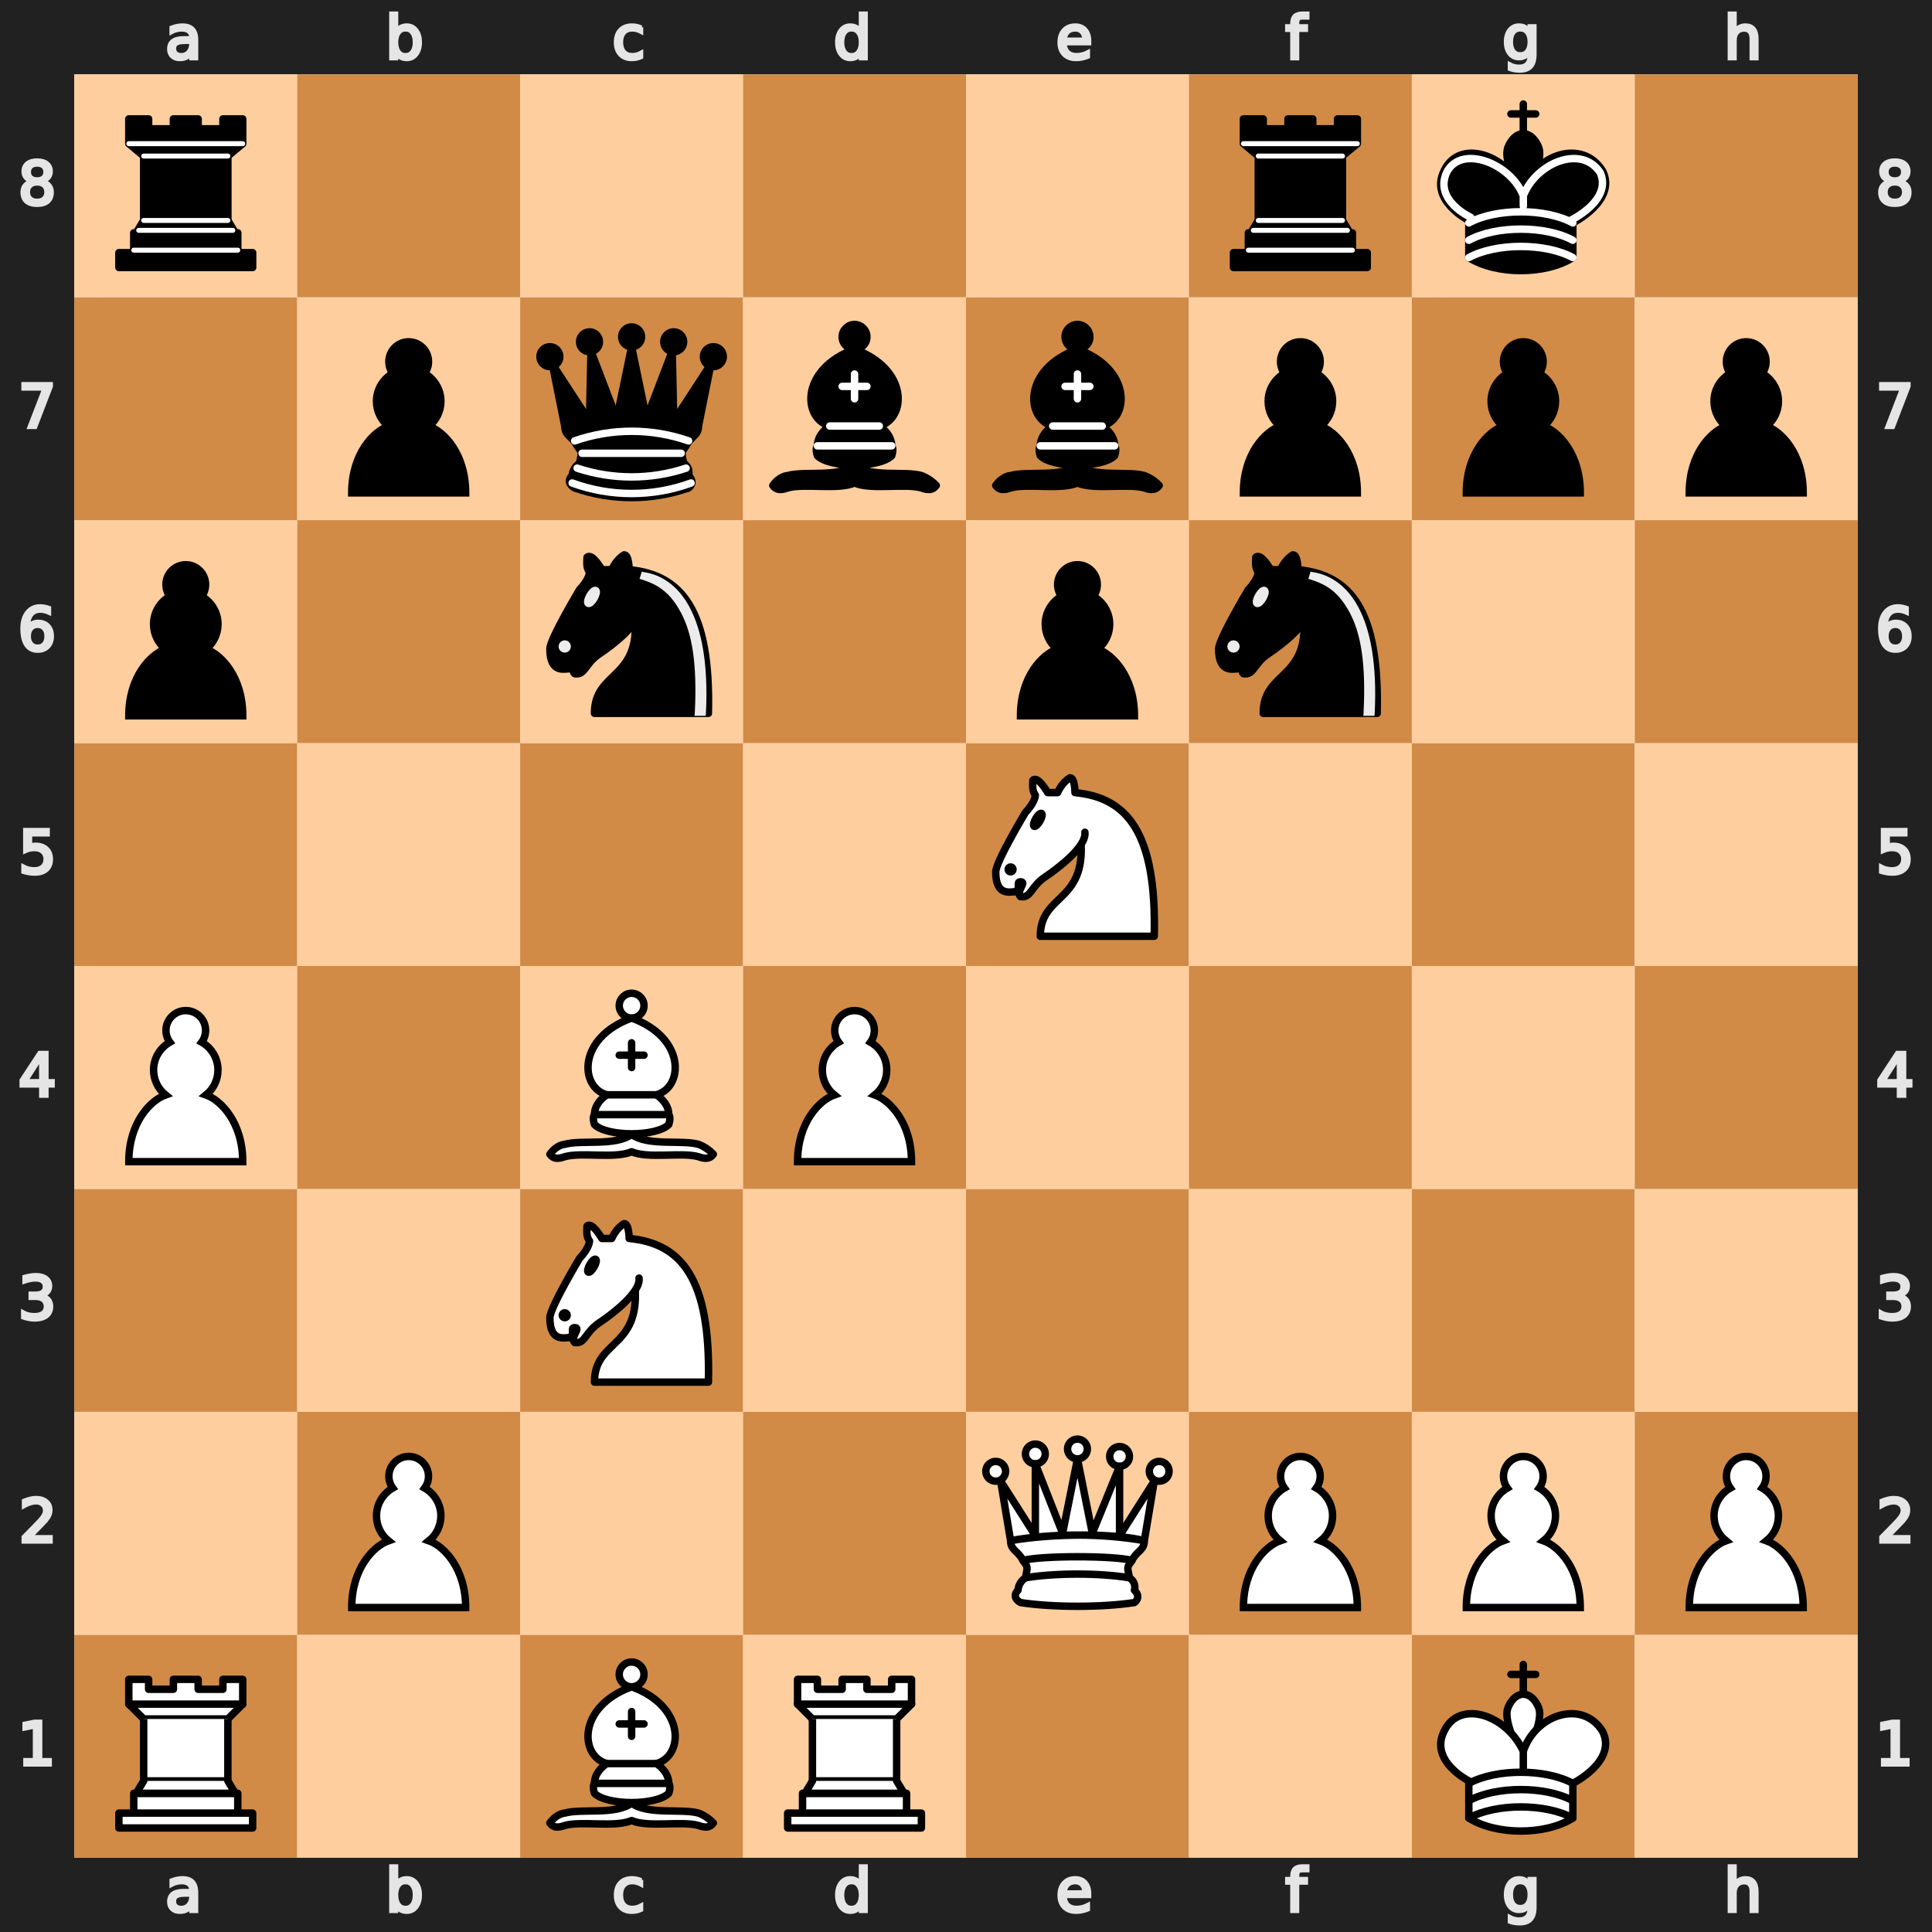
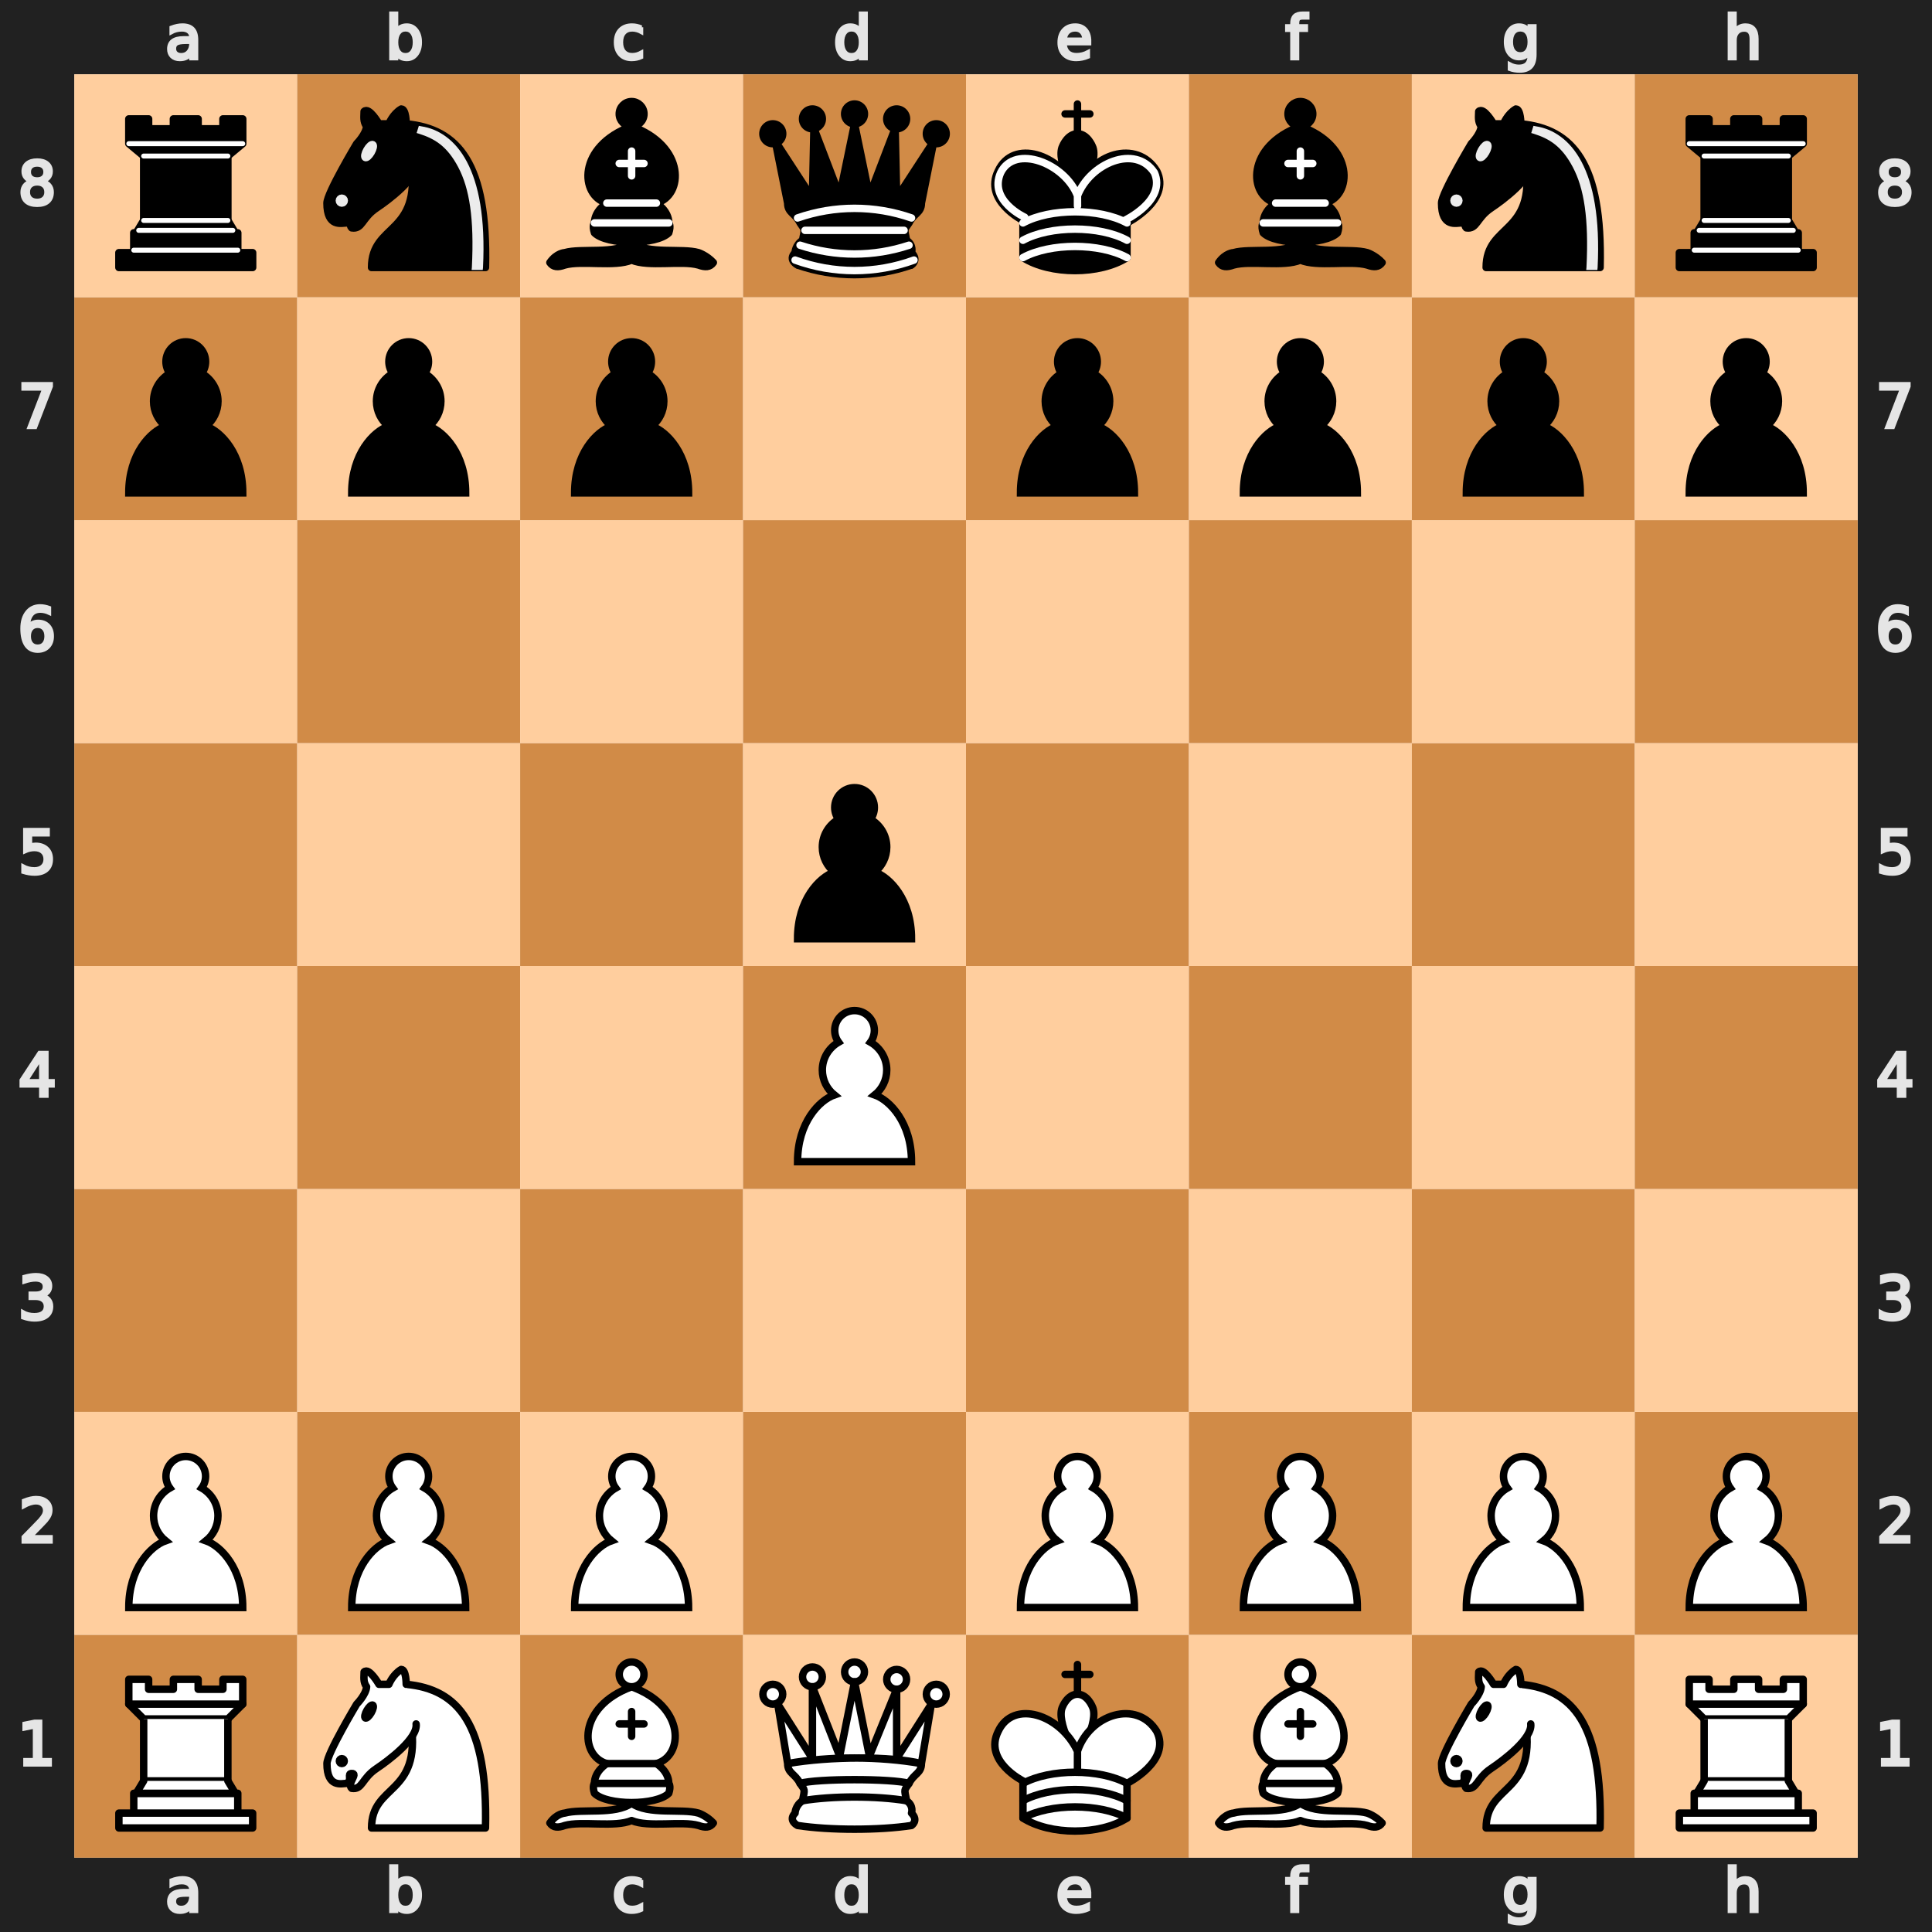
<svg xmlns="http://www.w3.org/2000/svg" xmlns:xlink="http://www.w3.org/1999/xlink" viewBox="0 0 390 390">
  <defs>
    <g id="white-pawn" class="white pawn">
      <path d="M22.5 9c-2.21 0-4 1.79-4 4 0 .89.29 1.71.78 2.38C17.33 16.5 16 18.59 16 21c0 2.03.94 3.84 2.41 5.03-3 1.06-7.41 5.55-7.41 13.47h23c0-7.92-4.41-12.41-7.41-13.47 1.47-1.19 2.41-3 2.41-5.03 0-2.41-1.33-4.5-3.28-5.62.49-.67.78-1.49.78-2.38 0-2.21-1.79-4-4-4z" fill="#fff" stroke="#000" stroke-width="1.5" stroke-linecap="round" />
    </g>
    <g id="white-knight" class="white knight" fill="none" fill-rule="evenodd" stroke="#000" stroke-width="1.5" stroke-linecap="round" stroke-linejoin="round">
      <path d="M 22,10 C 32.5,11 38.5,18 38,39 L 15,39 C 15,30 25,32.5 23,18" style="fill:#ffffff; stroke:#000000;" />
      <path d="M 24,18 C 24.38,20.91 18.45,25.37 16,27 C 13,29 13.18,31.34 11,31 C 9.958,30.06 12.41,27.96 11,28 C 10,28 11.19,29.23 10,30 C 9,30 5.997,31 6,26 C 6,24 12,14 12,14 C 12,14 13.89,12.1 14,10.5 C 13.27,9.506 13.5,8.5 13.5,7.5 C 14.5,6.5 16.5,10 16.5,10 L 18.5,10 C 18.5,10 19.28,8.008 21,7 C 22,7 22,10 22,10" style="fill:#ffffff; stroke:#000000;" />
      <path d="M 9.5 25.5 A 0.5 0.5 0 1 1 8.5,25.5 A 0.5 0.5 0 1 1 9.5 25.5 z" style="fill:#000000; stroke:#000000;" />
      <path d="M 15 15.5 A 0.5 1.5 0 1 1 14,15.5 A 0.5 1.5 0 1 1 15 15.5 z" transform="matrix(0.866,0.5,-0.5,0.866,9.693,-5.173)" style="fill:#000000; stroke:#000000;" />
    </g>
    <g id="white-bishop" class="white bishop" fill="none" fill-rule="evenodd" stroke="#000" stroke-width="1.5" stroke-linecap="round" stroke-linejoin="round">
      <g fill="#fff" stroke-linecap="butt">
        <path d="M9 36c3.39-.97 10.11.43 13.5-2 3.39 2.43 10.11 1.03 13.5 2 0 0 1.65.54 3 2-.68.97-1.65.99-3 .5-3.39-.97-10.11.46-13.5-1-3.39 1.46-10.11.03-13.5 1-1.354.49-2.323.47-3-.5 1.354-1.94 3-2 3-2zM15 32c2.5 2.5 12.5 2.5 15 0 .5-1.5 0-2 0-2 0-2.5-2.5-4-2.5-4 5.5-1.5 6-11.5-5-15.5-11 4-10.5 14-5 15.5 0 0-2.5 1.5-2.5 4 0 0-.5.5 0 2zM25 8a2.5 2.5 0 1 1-5 0 2.5 2.5 0 1 1 5 0z" />
      </g>
      <path d="M17.5 26h10M15 30h15m-7.5-14.5v5M20 18h5" stroke-linejoin="miter" />
    </g>
    <g id="white-rook" class="white rook" fill="#fff" fill-rule="evenodd" stroke="#000" stroke-width="1.5" stroke-linecap="round" stroke-linejoin="round">
      <path d="M9 39h27v-3H9v3zM12 36v-4h21v4H12zM11 14V9h4v2h5V9h5v2h5V9h4v5" stroke-linecap="butt" />
      <path d="M34 14l-3 3H14l-3-3" />
      <path d="M31 17v12.5H14V17" stroke-linecap="butt" stroke-linejoin="miter" />
      <path d="M31 29.5l1.5 2.5h-20l1.5-2.5" />
      <path d="M11 14h23" fill="none" stroke-linejoin="miter" />
    </g>
    <g id="white-queen" class="white queen" fill="#fff" fill-rule="evenodd" stroke="#000" stroke-width="1.5" stroke-linecap="round" stroke-linejoin="round">
      <path d="M8 12a2 2 0 1 1-4 0 2 2 0 1 1 4 0zM24.5 7.5a2 2 0 1 1-4 0 2 2 0 1 1 4 0zM41 12a2 2 0 1 1-4 0 2 2 0 1 1 4 0zM16 8.5a2 2 0 1 1-4 0 2 2 0 1 1 4 0zM33 9a2 2 0 1 1-4 0 2 2 0 1 1 4 0z" />
      <path d="M9 26c8.5-1.5 21-1.5 27 0l2-12-7 11V11l-5.5 13.5-3-15-3 15-5.5-14V25L7 14l2 12zM9 26c0 2 1.5 2 2.5 4 1 1.5 1 1 .5 3.5-1.5 1-1.5 2.5-1.5 2.5-1.5 1.5.5 2.5.5 2.5 6.5 1 16.5 1 23 0 0 0 1.5-1 0-2.5 0 0 .5-1.5-1-2.5-.5-2.5-.5-2 .5-3.5 1-2 2.5-2 2.5-4-8.5-1.5-18.5-1.5-27 0z" stroke-linecap="butt" />
      <path d="M11.5 30c3.5-1 18.5-1 22 0M12 33.5c6-1 15-1 21 0" fill="none" />
    </g>
    <g id="white-king" class="white king" fill="none" fill-rule="evenodd" stroke="#000" stroke-width="1.5" stroke-linecap="round" stroke-linejoin="round">
      <path d="M22.5 11.63V6M20 8h5" stroke-linejoin="miter" />
      <path d="M22.5 25s4.5-7.5 3-10.5c0 0-1-2.5-3-2.5s-3 2.5-3 2.5c-1.5 3 3 10.5 3 10.5" fill="#fff" stroke-linecap="butt" stroke-linejoin="miter" />
      <path d="M11.5 37c5.5 3.5 15.5 3.5 21 0v-7s9-4.5 6-10.5c-4-6.5-13.5-3.5-16 4V27v-3.5c-3.5-7.5-13-10.5-16-4-3 6 5 10 5 10V37z" fill="#fff" />
      <path d="M11.5 30c5.5-3 15.5-3 21 0m-21 3.5c5.5-3 15.5-3 21 0m-21 3.5c5.5-3 15.5-3 21 0" />
    </g>
    <g id="black-pawn" class="black pawn">
      <path d="M22.5 9c-2.21 0-4 1.79-4 4 0 .89.29 1.71.78 2.38C17.33 16.5 16 18.59 16 21c0 2.03.94 3.84 2.41 5.03-3 1.06-7.41 5.55-7.41 13.47h23c0-7.92-4.41-12.41-7.41-13.47 1.47-1.19 2.41-3 2.41-5.03 0-2.41-1.33-4.5-3.28-5.62.49-.67.78-1.49.78-2.38 0-2.21-1.79-4-4-4z" fill="#000" stroke="#000" stroke-width="1.5" stroke-linecap="round" />
    </g>
    <g id="black-knight" class="black knight" fill="none" fill-rule="evenodd" stroke="#000" stroke-width="1.5" stroke-linecap="round" stroke-linejoin="round">
      <path d="M 22,10 C 32.5,11 38.5,18 38,39 L 15,39 C 15,30 25,32.5 23,18" style="fill:#000000; stroke:#000000;" />
      <path d="M 24,18 C 24.38,20.91 18.45,25.37 16,27 C 13,29 13.18,31.34 11,31 C 9.958,30.06 12.41,27.96 11,28 C 10,28 11.19,29.23 10,30 C 9,30 5.997,31 6,26 C 6,24 12,14 12,14 C 12,14 13.89,12.1 14,10.5 C 13.27,9.506 13.5,8.5 13.5,7.5 C 14.5,6.5 16.5,10 16.5,10 L 18.5,10 C 18.5,10 19.28,8.008 21,7 C 22,7 22,10 22,10" style="fill:#000000; stroke:#000000;" />
      <path d="M 9.5 25.5 A 0.5 0.5 0 1 1 8.5,25.5 A 0.5 0.5 0 1 1 9.5 25.5 z" style="fill:#ececec; stroke:#ececec;" />
      <path d="M 15 15.5 A 0.5 1.5 0 1 1 14,15.5 A 0.5 1.5 0 1 1 15 15.5 z" transform="matrix(0.866,0.5,-0.5,0.866,9.693,-5.173)" style="fill:#ececec; stroke:#ececec;" />
      <path d="M 24.55,10.4 L 24.1,11.85 L 24.6,12 C 27.75,13 30.25,14.49 32.5,18.75 C 34.75,23.01 35.75,29.06 35.25,39 L 35.2,39.5 L 37.45,39.5 L 37.5,39 C 38,28.94 36.62,22.15 34.25,17.66 C 31.88,13.17 28.46,11.02 25.06,10.5 L 24.55,10.4 z " style="fill:#ececec; stroke:none;" />
    </g>
    <g id="black-bishop" class="black bishop" fill="none" fill-rule="evenodd" stroke="#000" stroke-width="1.5" stroke-linecap="round" stroke-linejoin="round">
      <path d="M9 36c3.39-.97 10.11.43 13.5-2 3.39 2.43 10.11 1.03 13.5 2 0 0 1.65.54 3 2-.68.97-1.65.99-3 .5-3.39-.97-10.11.46-13.5-1-3.39 1.46-10.11.03-13.5 1-1.354.49-2.323.47-3-.5 1.354-1.94 3-2 3-2zm6-4c2.5 2.5 12.5 2.5 15 0 .5-1.5 0-2 0-2 0-2.5-2.5-4-2.5-4 5.5-1.5 6-11.5-5-15.5-11 4-10.5 14-5 15.5 0 0-2.5 1.5-2.5 4 0 0-.5.5 0 2zM25 8a2.5 2.5 0 1 1-5 0 2.5 2.5 0 1 1 5 0z" fill="#000" stroke-linecap="butt" />
      <path d="M17.5 26h10M15 30h15m-7.5-14.5v5M20 18h5" stroke="#fff" stroke-linejoin="miter" />
    </g>
    <g id="black-rook" class="black rook" fill="#000" fill-rule="evenodd" stroke="#000" stroke-width="1.5" stroke-linecap="round" stroke-linejoin="round">
      <path d="M9 39h27v-3H9v3zM12.5 32l1.5-2.5h17l1.5 2.5h-20zM12 36v-4h21v4H12z" stroke-linecap="butt" />
      <path d="M14 29.5v-13h17v13H14z" stroke-linecap="butt" stroke-linejoin="miter" />
      <path d="M14 16.5L11 14h23l-3 2.5H14zM11 14V9h4v2h5V9h5v2h5V9h4v5H11z" stroke-linecap="butt" />
      <path d="M12 35.5h21M13 31.5h19M14 29.5h17M14 16.5h17M11 14h23" fill="none" stroke="#fff" stroke-width="1" stroke-linejoin="miter" />
    </g>
    <g id="black-queen" class="black queen" fill="#000" fill-rule="evenodd" stroke="#000" stroke-width="1.5" stroke-linecap="round" stroke-linejoin="round">
      <g fill="#000" stroke="none">
        <circle cx="6" cy="12" r="2.75" />
        <circle cx="14" cy="9" r="2.75" />
        <circle cx="22.5" cy="8" r="2.75" />
        <circle cx="31" cy="9" r="2.75" />
        <circle cx="39" cy="12" r="2.75" />
      </g>
      <path d="M9 26c8.5-1.5 21-1.5 27 0l2.5-12.5L31 25l-.3-14.1-5.2 13.6-3-14.5-3 14.5-5.2-13.6L14 25 6.5 13.5 9 26zM9 26c0 2 1.5 2 2.5 4 1 1.5 1 1 .5 3.5-1.5 1-1.5 2.5-1.5 2.5-1.5 1.5.5 2.5.5 2.5 6.5 1 16.5 1 23 0 0 0 1.5-1 0-2.5 0 0 .5-1.5-1-2.5-.5-2.5-.5-2 .5-3.5 1-2 2.5-2 2.5-4-8.5-1.5-18.5-1.5-27 0z" stroke-linecap="butt" />
      <path d="M11 38.5a35 35 1 0 0 23 0" fill="none" stroke-linecap="butt" />
      <path d="M11 29a35 35 1 0 1 23 0M12.5 31.5h20M11.5 34.5a35 35 1 0 0 22 0M10.5 37.5a35 35 1 0 0 24 0" fill="none" stroke="#fff" />
    </g>
    <g id="black-king" class="black king" fill="none" fill-rule="evenodd" stroke="#000" stroke-width="1.5" stroke-linecap="round" stroke-linejoin="round">
      <path d="M22.5 11.63V6" stroke-linejoin="miter" />
      <path d="M22.5 25s4.5-7.5 3-10.5c0 0-1-2.5-3-2.5s-3 2.5-3 2.5c-1.5 3 3 10.5 3 10.5" fill="#000" stroke-linecap="butt" stroke-linejoin="miter" />
      <path d="M11.5 37c5.5 3.5 15.5 3.5 21 0v-7s9-4.5 6-10.5c-4-6.5-13.5-3.5-16 4V27v-3.5c-3.5-7.5-13-10.5-16-4-3 6 5 10 5 10V37z" fill="#000" />
      <path d="M20 8h5" stroke-linejoin="miter" />
      <path d="M32 29.5s8.5-4 6.03-9.65C34.15 14 25 18 22.5 24.5l.01 2.1-.01-2.1C20 18 9.906 14 6.997 19.85c-2.497 5.65 4.853 9 4.853 9M11.5 30c5.5-3 15.5-3 21 0m-21 3.5c5.5-3 15.5-3 21 0m-21 3.5c5.5-3 15.5-3 21 0" stroke="#fff" />
    </g>
  </defs>
  <rect x="7.5" y="7.5" width="375" height="375" fill="none" stroke="#212121" stroke-width="15" />
  <g transform="translate(20, 1) scale(0.75, 0.75)" fill="#e5e5e5" stroke="#e5e5e5">
    <path d="M23.328 10.016q-1.742 0-2.414.398-.672.398-.672 1.36 0 .765.5 1.218.508.445 1.375.445 1.196 0 1.914-.843.727-.852.727-2.258v-.32zm2.867-.594v4.992h-1.437v-1.328q-.492.797-1.227 1.18-.734.375-1.797.375-1.343 0-2.14-.75-.79-.758-.79-2.024 0-1.476.985-2.226.992-.75 2.953-.75h2.016V8.75q0-.992-.656-1.531-.649-.547-1.829-.547-.75 0-1.46.18-.711.18-1.368.539V6.062q.79-.304 1.532-.453.742-.156 1.445-.156 1.898 0 2.836.984.937.985.937 2.985z" />
  </g>
  <g transform="translate(20, 375) scale(0.75, 0.75)" fill="#e5e5e5" stroke="#e5e5e5">
    <path d="M23.328 10.016q-1.742 0-2.414.398-.672.398-.672 1.36 0 .765.5 1.218.508.445 1.375.445 1.196 0 1.914-.843.727-.852.727-2.258v-.32zm2.867-.594v4.992h-1.437v-1.328q-.492.797-1.227 1.18-.734.375-1.797.375-1.343 0-2.14-.75-.79-.758-.79-2.024 0-1.476.985-2.226.992-.75 2.953-.75h2.016V8.75q0-.992-.656-1.531-.649-.547-1.829-.547-.75 0-1.46.18-.711.18-1.368.539V6.062q.79-.304 1.532-.453.742-.156 1.445-.156 1.898 0 2.836.984.937.985.937 2.985z" />
  </g>
  <g transform="translate(65, 1) scale(0.75, 0.75)" fill="#e5e5e5" stroke="#e5e5e5">
    <path d="M24.922 10.047q0-1.586-.656-2.485-.649-.906-1.79-.906-1.14 0-1.796.906-.649.899-.649 2.485 0 1.586.649 2.492.656.898 1.797.898 1.14 0 1.789-.898.656-.906.656-2.492zm-4.89-3.055q.452-.781 1.14-1.156.695-.383 1.656-.383 1.594 0 2.586 1.266 1 1.265 1 3.328 0 2.062-1 3.328-.992 1.266-2.586 1.266-.96 0-1.656-.375-.688-.383-1.14-1.164v1.312h-1.446V2.258h1.445z" />
  </g>
  <g transform="translate(65, 375) scale(0.75, 0.75)" fill="#e5e5e5" stroke="#e5e5e5">
    <path d="M24.922 10.047q0-1.586-.656-2.485-.649-.906-1.79-.906-1.14 0-1.796.906-.649.899-.649 2.485 0 1.586.649 2.492.656.898 1.797.898 1.14 0 1.789-.898.656-.906.656-2.492zm-4.89-3.055q.452-.781 1.14-1.156.695-.383 1.656-.383 1.594 0 2.586 1.266 1 1.265 1 3.328 0 2.062-1 3.328-.992 1.266-2.586 1.266-.96 0-1.656-.375-.688-.383-1.14-1.164v1.312h-1.446V2.258h1.445z" />
  </g>
  <g transform="translate(110, 1) scale(0.75, 0.75)" fill="#e5e5e5" stroke="#e5e5e5">
    <path d="M25.96 6v1.344q-.608-.336-1.226-.5-.609-.172-1.234-.172-1.398 0-2.172.89-.773.883-.773 2.485 0 1.601.773 2.492.774.883 2.172.883.625 0 1.234-.164.618-.172 1.227-.508v1.328q-.602.281-1.25.422-.64.14-1.367.14-1.977 0-3.14-1.242-1.165-1.242-1.165-3.351 0-2.14 1.172-3.367 1.18-1.227 3.227-1.227.664 0 1.296.14.633.134 1.227.407z" />
  </g>
  <g transform="translate(110, 375) scale(0.75, 0.75)" fill="#e5e5e5" stroke="#e5e5e5">
    <path d="M25.96 6v1.344q-.608-.336-1.226-.5-.609-.172-1.234-.172-1.398 0-2.172.89-.773.883-.773 2.485 0 1.601.773 2.492.774.883 2.172.883.625 0 1.234-.164.618-.172 1.227-.508v1.328q-.602.281-1.25.422-.64.14-1.367.14-1.977 0-3.14-1.242-1.165-1.242-1.165-3.351 0-2.14 1.172-3.367 1.18-1.227 3.227-1.227.664 0 1.296.14.633.134 1.227.407z" />
  </g>
  <g transform="translate(155, 1) scale(0.75, 0.75)" fill="#e5e5e5" stroke="#e5e5e5">
    <path d="M24.973 6.992V2.258h1.437v12.156h-1.437v-1.312q-.453.78-1.149 1.164-.687.375-1.656.375-1.586 0-2.586-1.266-.992-1.266-.992-3.328 0-2.063.992-3.328 1-1.266 2.586-1.266.969 0 1.656.383.696.375 1.149 1.156zm-4.899 3.055q0 1.586.649 2.492.656.898 1.797.898 1.14 0 1.796-.898.657-.906.657-2.492 0-1.586-.657-2.485-.656-.906-1.796-.906-1.141 0-1.797.906-.649.899-.649 2.485z" />
  </g>
  <g transform="translate(155, 375) scale(0.75, 0.75)" fill="#e5e5e5" stroke="#e5e5e5">
    <path d="M24.973 6.992V2.258h1.437v12.156h-1.437v-1.312q-.453.78-1.149 1.164-.687.375-1.656.375-1.586 0-2.586-1.266-.992-1.266-.992-3.328 0-2.063.992-3.328 1-1.266 2.586-1.266.969 0 1.656.383.696.375 1.149 1.156zm-4.899 3.055q0 1.586.649 2.492.656.898 1.797.898 1.14 0 1.796-.898.657-.906.657-2.492 0-1.586-.657-2.485-.656-.906-1.796-.906-1.141 0-1.797.906-.649.899-.649 2.485z" />
  </g>
  <g transform="translate(200, 1) scale(0.75, 0.75)" fill="#e5e5e5" stroke="#e5e5e5">
    <path d="M26.555 9.68v.703h-6.61q.094 1.484.89 2.265.806.774 2.235.774.828 0 1.602-.203.781-.203 1.547-.61v1.36q-.774.328-1.586.5-.813.172-1.649.172-2.093 0-3.32-1.22-1.219-1.218-1.219-3.296 0-2.148 1.157-3.406 1.164-1.266 3.132-1.266 1.766 0 2.79 1.14 1.03 1.134 1.03 3.087zm-1.438-.422q-.015-1.18-.664-1.883-.64-.703-1.703-.703-1.203 0-1.93.68-.718.68-.828 1.914z" />
  </g>
  <g transform="translate(200, 375) scale(0.75, 0.75)" fill="#e5e5e5" stroke="#e5e5e5">
    <path d="M26.555 9.68v.703h-6.61q.094 1.484.89 2.265.806.774 2.235.774.828 0 1.602-.203.781-.203 1.547-.61v1.36q-.774.328-1.586.5-.813.172-1.649.172-2.093 0-3.32-1.22-1.219-1.218-1.219-3.296 0-2.148 1.157-3.406 1.164-1.266 3.132-1.266 1.766 0 2.79 1.14 1.03 1.134 1.03 3.087zm-1.438-.422q-.015-1.18-.664-1.883-.64-.703-1.703-.703-1.203 0-1.93.68-.718.68-.828 1.914z" />
  </g>
  <g transform="translate(245, 1) scale(0.75, 0.75)" fill="#e5e5e5" stroke="#e5e5e5">
    <path d="M25.285 2.258v1.195H23.91q-.773 0-1.078.313-.297.312-.297 1.125v.773h2.367v1.117h-2.367v7.633H21.09V6.781h-1.375V5.664h1.375v-.61q0-1.46.68-2.124.68-.672 2.156-.672z" />
  </g>
  <g transform="translate(245, 375) scale(0.75, 0.75)" fill="#e5e5e5" stroke="#e5e5e5">
    <path d="M25.285 2.258v1.195H23.91q-.773 0-1.078.313-.297.312-.297 1.125v.773h2.367v1.117h-2.367v7.633H21.09V6.781h-1.375V5.664h1.375v-.61q0-1.46.68-2.124.68-.672 2.156-.672z" />
  </g>
  <g transform="translate(290, 1) scale(0.75, 0.75)" fill="#e5e5e5" stroke="#e5e5e5">
    <path d="M24.973 9.937q0-1.562-.649-2.421-.64-.86-1.804-.86-1.157 0-1.805.86-.64.859-.64 2.421 0 1.555.64 2.415.648.859 1.805.859 1.164 0 1.804-.86.649-.859.649-2.414zm1.437 3.391q0 2.234-.992 3.32-.992 1.094-3.04 1.094-.757 0-1.429-.117-.672-.11-1.304-.344v-1.398q.632.344 1.25.508.617.164 1.257.164 1.414 0 2.118-.743.703-.734.703-2.226v-.711q-.446.773-1.141 1.156-.695.383-1.664.383-1.61 0-2.594-1.227-.984-1.226-.984-3.25 0-2.03.984-3.257.985-1.227 2.594-1.227.969 0 1.664.383t1.14 1.156V5.664h1.438z" />
  </g>
  <g transform="translate(290, 375) scale(0.75, 0.75)" fill="#e5e5e5" stroke="#e5e5e5">
    <path d="M24.973 9.937q0-1.562-.649-2.421-.64-.86-1.804-.86-1.157 0-1.805.86-.64.859-.64 2.421 0 1.555.64 2.415.648.859 1.805.859 1.164 0 1.804-.86.649-.859.649-2.414zm1.437 3.391q0 2.234-.992 3.32-.992 1.094-3.04 1.094-.757 0-1.429-.117-.672-.11-1.304-.344v-1.398q.632.344 1.25.508.617.164 1.257.164 1.414 0 2.118-.743.703-.734.703-2.226v-.711q-.446.773-1.141 1.156-.695.383-1.664.383-1.61 0-2.594-1.227-.984-1.226-.984-3.25 0-2.03.984-3.257.985-1.227 2.594-1.227.969 0 1.664.383t1.14 1.156V5.664h1.438z" />
  </g>
  <g transform="translate(335, 1) scale(0.75, 0.75)" fill="#e5e5e5" stroke="#e5e5e5">
    <path d="M26.164 9.133v5.281h-1.437V9.18q0-1.243-.485-1.86-.484-.617-1.453-.617-1.164 0-1.836.742-.672.742-.672 2.024v4.945h-1.445V2.258h1.445v4.765q.516-.789 1.211-1.18.703-.39 1.617-.39 1.508 0 2.282.938.773.93.773 2.742z" />
  </g>
  <g transform="translate(335, 375) scale(0.75, 0.75)" fill="#e5e5e5" stroke="#e5e5e5">
    <path d="M26.164 9.133v5.281h-1.437V9.18q0-1.243-.485-1.86-.484-.617-1.453-.617-1.164 0-1.836.742-.672.742-.672 2.024v4.945h-1.445V2.258h1.445v4.765q.516-.789 1.211-1.18.703-.39 1.617-.39 1.508 0 2.282.938.773.93.773 2.742z" />
  </g>
  <g transform="translate(0, 335) scale(0.75, 0.75)" fill="#e5e5e5" stroke="#e5e5e5">
    <path d="M6.754 26.996h2.578v-8.898l-2.805.562v-1.437l2.79-.563h1.578v10.336h2.578v1.328h-6.72z" />
  </g>
  <g transform="translate(375, 335) scale(0.75, 0.75)" fill="#e5e5e5" stroke="#e5e5e5">
    <path d="M6.754 26.996h2.578v-8.898l-2.805.562v-1.437l2.79-.563h1.578v10.336h2.578v1.328h-6.72z" />
  </g>
  <g transform="translate(0, 290) scale(0.75, 0.75)" fill="#e5e5e5" stroke="#e5e5e5">
    <path d="M8.195 26.996h5.508v1.328H6.297v-1.328q.898-.93 2.445-2.492 1.555-1.57 1.953-2.024.758-.851 1.055-1.437.305-.594.305-1.164 0-.93-.657-1.516-.648-.586-1.695-.586-.742 0-1.57.258-.82.258-1.758.781v-1.593q.953-.383 1.781-.578.828-.196 1.516-.196 1.812 0 2.89.906 1.079.907 1.079 2.422 0 .72-.274 1.368-.265.64-.976 1.515-.196.227-1.243 1.313-1.046 1.078-2.953 3.023z" />
  </g>
  <g transform="translate(375, 290) scale(0.75, 0.75)" fill="#e5e5e5" stroke="#e5e5e5">
    <path d="M8.195 26.996h5.508v1.328H6.297v-1.328q.898-.93 2.445-2.492 1.555-1.57 1.953-2.024.758-.851 1.055-1.437.305-.594.305-1.164 0-.93-.657-1.516-.648-.586-1.695-.586-.742 0-1.57.258-.82.258-1.758.781v-1.593q.953-.383 1.781-.578.828-.196 1.516-.196 1.812 0 2.89.906 1.079.907 1.079 2.422 0 .72-.274 1.368-.265.64-.976 1.515-.196.227-1.243 1.313-1.046 1.078-2.953 3.023z" />
  </g>
  <g transform="translate(0, 245) scale(0.75, 0.75)" fill="#e5e5e5" stroke="#e5e5e5">
    <path d="M11.434 22.035q1.132.242 1.765 1.008.64.766.64 1.89 0 1.727-1.187 2.672-1.187.946-3.375.946-.734 0-1.515-.149-.774-.14-1.602-.43V26.45q.656.383 1.438.578.78.196 1.632.196 1.485 0 2.258-.586.782-.586.782-1.703 0-1.032-.727-1.61-.719-.586-2.008-.586h-1.36v-1.297h1.423q1.164 0 1.78-.46.618-.47.618-1.344 0-.899-.64-1.375-.633-.485-1.82-.485-.65 0-1.391.141-.743.14-1.633.437V16.95q.898-.25 1.68-.375.788-.125 1.484-.125 1.797 0 2.844.82 1.046.813 1.046 2.204 0 .968-.554 1.64-.555.664-1.578.922z" />
  </g>
  <g transform="translate(375, 245) scale(0.75, 0.75)" fill="#e5e5e5" stroke="#e5e5e5">
    <path d="M11.434 22.035q1.132.242 1.765 1.008.64.766.64 1.89 0 1.727-1.187 2.672-1.187.946-3.375.946-.734 0-1.515-.149-.774-.14-1.602-.43V26.45q.656.383 1.438.578.78.196 1.632.196 1.485 0 2.258-.586.782-.586.782-1.703 0-1.032-.727-1.61-.719-.586-2.008-.586h-1.36v-1.297h1.423q1.164 0 1.78-.46.618-.47.618-1.344 0-.899-.64-1.375-.633-.485-1.82-.485-.65 0-1.391.141-.743.14-1.633.437V16.95q.898-.25 1.68-.375.788-.125 1.484-.125 1.797 0 2.844.82 1.046.813 1.046 2.204 0 .968-.554 1.64-.555.664-1.578.922z" />
  </g>
  <g transform="translate(0, 200) scale(0.75, 0.75)" fill="#e5e5e5" stroke="#e5e5e5">
    <path d="M11.016 18.035L7.03 24.262h3.985zm-.414-1.375h1.984v7.602h1.664v1.312h-1.664v2.75h-1.57v-2.75H5.75v-1.523z" />
  </g>
  <g transform="translate(375, 200) scale(0.75, 0.75)" fill="#e5e5e5" stroke="#e5e5e5">
    <path d="M11.016 18.035L7.03 24.262h3.985zm-.414-1.375h1.984v7.602h1.664v1.312h-1.664v2.75h-1.57v-2.75H5.75v-1.523z" />
  </g>
  <g transform="translate(0, 155) scale(0.75, 0.75)" fill="#e5e5e5" stroke="#e5e5e5">
    <path d="M6.719 16.66h6.195v1.328h-4.75v2.86q.344-.118.688-.172.343-.063.687-.063 1.953 0 3.094 1.07 1.14 1.07 1.14 2.899 0 1.883-1.171 2.93-1.172 1.039-3.305 1.039-.735 0-1.5-.125-.758-.125-1.57-.375v-1.586q.703.383 1.453.57.75.188 1.586.188 1.351 0 2.14-.711.79-.711.79-1.93 0-1.219-.79-1.93-.789-.71-2.14-.71-.633 0-1.266.14-.625.14-1.281.438z" />
  </g>
  <g transform="translate(375, 155) scale(0.75, 0.75)" fill="#e5e5e5" stroke="#e5e5e5">
    <path d="M6.719 16.66h6.195v1.328h-4.75v2.86q.344-.118.688-.172.343-.063.687-.063 1.953 0 3.094 1.07 1.14 1.07 1.14 2.899 0 1.883-1.171 2.93-1.172 1.039-3.305 1.039-.735 0-1.5-.125-.758-.125-1.57-.375v-1.586q.703.383 1.453.57.75.188 1.586.188 1.351 0 2.14-.711.79-.711.79-1.93 0-1.219-.79-1.93-.789-.71-2.14-.71-.633 0-1.266.14-.625.14-1.281.438z" />
  </g>
  <g transform="translate(0, 110) scale(0.75, 0.75)" fill="#e5e5e5" stroke="#e5e5e5">
    <path d="M10.137 21.863q-1.063 0-1.688.727-.617.726-.617 1.992 0 1.258.617 1.992.625.727 1.688.727 1.062 0 1.68-.727.624-.734.624-1.992 0-1.266-.625-1.992-.617-.727-1.68-.727zm3.133-4.945v1.437q-.594-.28-1.204-.43-.601-.148-1.195-.148-1.562 0-2.39 1.055-.82 1.055-.938 3.188.46-.68 1.156-1.04.696-.367 1.531-.367 1.758 0 2.774 1.07 1.023 1.063 1.023 2.899 0 1.797-1.062 2.883-1.063 1.086-2.828 1.086-2.024 0-3.094-1.547-1.07-1.555-1.07-4.5 0-2.766 1.312-4.406 1.313-1.649 3.524-1.649.593 0 1.195.117.61.118 1.266.352z" />
  </g>
  <g transform="translate(375, 110) scale(0.75, 0.75)" fill="#e5e5e5" stroke="#e5e5e5">
    <path d="M10.137 21.863q-1.063 0-1.688.727-.617.726-.617 1.992 0 1.258.617 1.992.625.727 1.688.727 1.062 0 1.68-.727.624-.734.624-1.992 0-1.266-.625-1.992-.617-.727-1.68-.727zm3.133-4.945v1.437q-.594-.28-1.204-.43-.601-.148-1.195-.148-1.562 0-2.39 1.055-.82 1.055-.938 3.188.46-.68 1.156-1.04.696-.367 1.531-.367 1.758 0 2.774 1.07 1.023 1.063 1.023 2.899 0 1.797-1.062 2.883-1.063 1.086-2.828 1.086-2.024 0-3.094-1.547-1.07-1.555-1.07-4.5 0-2.766 1.312-4.406 1.313-1.649 3.524-1.649.593 0 1.195.117.61.118 1.266.352z" />
  </g>
  <g transform="translate(0, 65) scale(0.75, 0.75)" fill="#e5e5e5" stroke="#e5e5e5">
    <path d="M6.25 16.66h7.5v.672L9.516 28.324H7.867l3.985-10.336H6.25z" />
  </g>
  <g transform="translate(375, 65) scale(0.75, 0.75)" fill="#e5e5e5" stroke="#e5e5e5">
    <path d="M6.25 16.66h7.5v.672L9.516 28.324H7.867l3.985-10.336H6.25z" />
  </g>
  <g transform="translate(0, 20) scale(0.75, 0.75)" fill="#e5e5e5" stroke="#e5e5e5">
    <path d="M10 22.785q-1.125 0-1.773.602-.641.601-.641 1.656t.64 1.656q.649.602 1.774.602t1.773-.602q.649-.61.649-1.656 0-1.055-.649-1.656-.64-.602-1.773-.602zm-1.578-.672q-1.016-.25-1.586-.945-.563-.695-.563-1.695 0-1.399.993-2.211 1-.813 2.734-.813 1.742 0 2.734.813.993.812.993 2.21 0 1-.57 1.696-.563.695-1.571.945 1.14.266 1.773 1.04.641.773.641 1.89 0 1.695-1.04 2.602-1.03.906-2.96.906t-2.969-.906Q6 26.738 6 25.043q0-1.117.64-1.89.641-.774 1.782-1.04zm-.578-2.492q0 .906.562 1.414.57.508 1.594.508 1.016 0 1.586-.508.578-.508.578-1.414 0-.906-.578-1.414-.57-.508-1.586-.508-1.023 0-1.594.508-.562.508-.562 1.414z" />
  </g>
  <g transform="translate(375, 20) scale(0.75, 0.75)" fill="#e5e5e5" stroke="#e5e5e5">
    <path d="M10 22.785q-1.125 0-1.773.602-.641.601-.641 1.656t.64 1.656q.649.602 1.774.602t1.773-.602q.649-.61.649-1.656 0-1.055-.649-1.656-.64-.602-1.773-.602zm-1.578-.672q-1.016-.25-1.586-.945-.563-.695-.563-1.695 0-1.399.993-2.211 1-.813 2.734-.813 1.742 0 2.734.813.993.812.993 2.21 0 1-.57 1.696-.563.695-1.571.945 1.14.266 1.773 1.04.641.773.641 1.89 0 1.695-1.04 2.602-1.03.906-2.96.906t-2.969-.906Q6 26.738 6 25.043q0-1.117.64-1.89.641-.774 1.782-1.04zm-.578-2.492q0 .906.562 1.414.57.508 1.594.508 1.016 0 1.586-.508.578-.508.578-1.414 0-.906-.578-1.414-.57-.508-1.586-.508-1.023 0-1.594.508-.562.508-.562 1.414z" />
  </g>
  <rect x="15" y="330" width="45" height="45" class="square dark a1" stroke="none" fill="#d18b47" />
  <rect x="60" y="330" width="45" height="45" class="square light b1" stroke="none" fill="#ffce9e" />
  <rect x="105" y="330" width="45" height="45" class="square dark c1" stroke="none" fill="#d18b47" />
  <rect x="150" y="330" width="45" height="45" class="square light d1" stroke="none" fill="#ffce9e" />
  <rect x="195" y="330" width="45" height="45" class="square dark e1" stroke="none" fill="#d18b47" />
  <rect x="240" y="330" width="45" height="45" class="square light f1" stroke="none" fill="#ffce9e" />
  <rect x="285" y="330" width="45" height="45" class="square dark g1" stroke="none" fill="#d18b47" />
  <rect x="330" y="330" width="45" height="45" class="square light h1" stroke="none" fill="#ffce9e" />
  <rect x="15" y="285" width="45" height="45" class="square light a2" stroke="none" fill="#ffce9e" />
  <rect x="60" y="285" width="45" height="45" class="square dark b2" stroke="none" fill="#d18b47" />
  <rect x="105" y="285" width="45" height="45" class="square light c2" stroke="none" fill="#ffce9e" />
  <rect x="150" y="285" width="45" height="45" class="square dark d2" stroke="none" fill="#d18b47" />
  <rect x="195" y="285" width="45" height="45" class="square light e2" stroke="none" fill="#ffce9e" />
  <rect x="240" y="285" width="45" height="45" class="square dark f2" stroke="none" fill="#d18b47" />
  <rect x="285" y="285" width="45" height="45" class="square light g2" stroke="none" fill="#ffce9e" />
  <rect x="330" y="285" width="45" height="45" class="square dark h2" stroke="none" fill="#d18b47" />
  <rect x="15" y="240" width="45" height="45" class="square dark a3" stroke="none" fill="#d18b47" />
  <rect x="60" y="240" width="45" height="45" class="square light b3" stroke="none" fill="#ffce9e" />
  <rect x="105" y="240" width="45" height="45" class="square dark c3" stroke="none" fill="#d18b47" />
  <rect x="150" y="240" width="45" height="45" class="square light d3" stroke="none" fill="#ffce9e" />
  <rect x="195" y="240" width="45" height="45" class="square dark e3" stroke="none" fill="#d18b47" />
  <rect x="240" y="240" width="45" height="45" class="square light f3" stroke="none" fill="#ffce9e" />
  <rect x="285" y="240" width="45" height="45" class="square dark g3" stroke="none" fill="#d18b47" />
  <rect x="330" y="240" width="45" height="45" class="square light h3" stroke="none" fill="#ffce9e" />
  <rect x="15" y="195" width="45" height="45" class="square light a4" stroke="none" fill="#ffce9e" />
  <rect x="60" y="195" width="45" height="45" class="square dark b4" stroke="none" fill="#d18b47" />
  <rect x="105" y="195" width="45" height="45" class="square light c4" stroke="none" fill="#ffce9e" />
  <rect x="150" y="195" width="45" height="45" class="square dark d4" stroke="none" fill="#d18b47" />
  <rect x="195" y="195" width="45" height="45" class="square light e4" stroke="none" fill="#ffce9e" />
  <rect x="240" y="195" width="45" height="45" class="square dark f4" stroke="none" fill="#d18b47" />
  <rect x="285" y="195" width="45" height="45" class="square light g4" stroke="none" fill="#ffce9e" />
  <rect x="330" y="195" width="45" height="45" class="square dark h4" stroke="none" fill="#d18b47" />
  <rect x="15" y="150" width="45" height="45" class="square dark a5" stroke="none" fill="#d18b47" />
  <rect x="60" y="150" width="45" height="45" class="square light b5" stroke="none" fill="#ffce9e" />
  <rect x="105" y="150" width="45" height="45" class="square dark c5" stroke="none" fill="#d18b47" />
  <rect x="150" y="150" width="45" height="45" class="square light d5" stroke="none" fill="#ffce9e" />
  <rect x="195" y="150" width="45" height="45" class="square dark e5" stroke="none" fill="#d18b47" />
  <rect x="240" y="150" width="45" height="45" class="square light f5" stroke="none" fill="#ffce9e" />
  <rect x="285" y="150" width="45" height="45" class="square dark g5" stroke="none" fill="#d18b47" />
  <rect x="330" y="150" width="45" height="45" class="square light h5" stroke="none" fill="#ffce9e" />
  <rect x="15" y="105" width="45" height="45" class="square light a6" stroke="none" fill="#ffce9e" />
  <rect x="60" y="105" width="45" height="45" class="square dark b6" stroke="none" fill="#d18b47" />
  <rect x="105" y="105" width="45" height="45" class="square light c6" stroke="none" fill="#ffce9e" />
  <rect x="150" y="105" width="45" height="45" class="square dark d6" stroke="none" fill="#d18b47" />
  <rect x="195" y="105" width="45" height="45" class="square light e6" stroke="none" fill="#ffce9e" />
  <rect x="240" y="105" width="45" height="45" class="square dark f6" stroke="none" fill="#d18b47" />
  <rect x="285" y="105" width="45" height="45" class="square light g6" stroke="none" fill="#ffce9e" />
  <rect x="330" y="105" width="45" height="45" class="square dark h6" stroke="none" fill="#d18b47" />
  <rect x="15" y="60" width="45" height="45" class="square dark a7" stroke="none" fill="#d18b47" />
  <rect x="60" y="60" width="45" height="45" class="square light b7" stroke="none" fill="#ffce9e" />
  <rect x="105" y="60" width="45" height="45" class="square dark c7" stroke="none" fill="#d18b47" />
  <rect x="150" y="60" width="45" height="45" class="square light d7" stroke="none" fill="#ffce9e" />
  <rect x="195" y="60" width="45" height="45" class="square dark e7" stroke="none" fill="#d18b47" />
  <rect x="240" y="60" width="45" height="45" class="square light f7" stroke="none" fill="#ffce9e" />
  <rect x="285" y="60" width="45" height="45" class="square dark g7" stroke="none" fill="#d18b47" />
  <rect x="330" y="60" width="45" height="45" class="square light h7" stroke="none" fill="#ffce9e" />
  <rect x="15" y="15" width="45" height="45" class="square light a8" stroke="none" fill="#ffce9e" />
  <rect x="60" y="15" width="45" height="45" class="square dark b8" stroke="none" fill="#d18b47" />
  <rect x="105" y="15" width="45" height="45" class="square light c8" stroke="none" fill="#ffce9e" />
  <rect x="150" y="15" width="45" height="45" class="square dark d8" stroke="none" fill="#d18b47" />
  <rect x="195" y="15" width="45" height="45" class="square light e8" stroke="none" fill="#ffce9e" />
  <rect x="240" y="15" width="45" height="45" class="square dark f8" stroke="none" fill="#d18b47" />
  <rect x="285" y="15" width="45" height="45" class="square light g8" stroke="none" fill="#ffce9e" />
  <rect x="330" y="15" width="45" height="45" class="square dark h8" stroke="none" fill="#d18b47" />
  <use href="#white-rook" xlink:href="#white-rook" transform="translate(15, 330)" />
+   <use href="#white-knight" xlink:href="#white-knight" transform="translate(60, 330)" />
  <use href="#white-bishop" xlink:href="#white-bishop" transform="translate(105, 330)" />
-   <use href="#white-rook" xlink:href="#white-rook" transform="translate(150, 330)" />
-   <use href="#white-king" xlink:href="#white-king" transform="translate(285, 330)" />
+   <use href="#white-queen" xlink:href="#white-queen" transform="translate(150, 330)" />
+   <use href="#white-king" xlink:href="#white-king" transform="translate(195, 330)" />
+   <use href="#white-bishop" xlink:href="#white-bishop" transform="translate(240, 330)" />
+   <use href="#white-knight" xlink:href="#white-knight" transform="translate(285, 330)" />
+   <use href="#white-rook" xlink:href="#white-rook" transform="translate(330, 330)" />
+   <use href="#white-pawn" xlink:href="#white-pawn" transform="translate(15, 285)" />
  <use href="#white-pawn" xlink:href="#white-pawn" transform="translate(60, 285)" />
-   <use href="#white-queen" xlink:href="#white-queen" transform="translate(195, 285)" />
+   <use href="#white-pawn" xlink:href="#white-pawn" transform="translate(105, 285)" />
+   <use href="#white-pawn" xlink:href="#white-pawn" transform="translate(195, 285)" />
  <use href="#white-pawn" xlink:href="#white-pawn" transform="translate(240, 285)" />
  <use href="#white-pawn" xlink:href="#white-pawn" transform="translate(285, 285)" />
  <use href="#white-pawn" xlink:href="#white-pawn" transform="translate(330, 285)" />
-   <use href="#white-knight" xlink:href="#white-knight" transform="translate(105, 240)" />
-   <use href="#white-pawn" xlink:href="#white-pawn" transform="translate(15, 195)" />
-   <use href="#white-bishop" xlink:href="#white-bishop" transform="translate(105, 195)" />
  <use href="#white-pawn" xlink:href="#white-pawn" transform="translate(150, 195)" />
-   <use href="#white-knight" xlink:href="#white-knight" transform="translate(195, 150)" />
-   <use href="#black-pawn" xlink:href="#black-pawn" transform="translate(15, 105)" />
-   <use href="#black-knight" xlink:href="#black-knight" transform="translate(105, 105)" />
-   <use href="#black-pawn" xlink:href="#black-pawn" transform="translate(195, 105)" />
-   <use href="#black-knight" xlink:href="#black-knight" transform="translate(240, 105)" />
+   <use href="#black-pawn" xlink:href="#black-pawn" transform="translate(150, 150)" />
+   <use href="#black-pawn" xlink:href="#black-pawn" transform="translate(15, 60)" />
  <use href="#black-pawn" xlink:href="#black-pawn" transform="translate(60, 60)" />
-   <use href="#black-queen" xlink:href="#black-queen" transform="translate(105, 60)" />
-   <use href="#black-bishop" xlink:href="#black-bishop" transform="translate(150, 60)" />
-   <use href="#black-bishop" xlink:href="#black-bishop" transform="translate(195, 60)" />
+   <use href="#black-pawn" xlink:href="#black-pawn" transform="translate(105, 60)" />
+   <use href="#black-pawn" xlink:href="#black-pawn" transform="translate(195, 60)" />
  <use href="#black-pawn" xlink:href="#black-pawn" transform="translate(240, 60)" />
  <use href="#black-pawn" xlink:href="#black-pawn" transform="translate(285, 60)" />
  <use href="#black-pawn" xlink:href="#black-pawn" transform="translate(330, 60)" />
  <use href="#black-rook" xlink:href="#black-rook" transform="translate(15, 15)" />
-   <use href="#black-rook" xlink:href="#black-rook" transform="translate(240, 15)" />
-   <use href="#black-king" xlink:href="#black-king" transform="translate(285, 15)" />
+   <use href="#black-knight" xlink:href="#black-knight" transform="translate(60, 15)" />
+   <use href="#black-bishop" xlink:href="#black-bishop" transform="translate(105, 15)" />
+   <use href="#black-queen" xlink:href="#black-queen" transform="translate(150, 15)" />
+   <use href="#black-king" xlink:href="#black-king" transform="translate(195, 15)" />
+   <use href="#black-bishop" xlink:href="#black-bishop" transform="translate(240, 15)" />
+   <use href="#black-knight" xlink:href="#black-knight" transform="translate(285, 15)" />
+   <use href="#black-rook" xlink:href="#black-rook" transform="translate(330, 15)" />
</svg>
